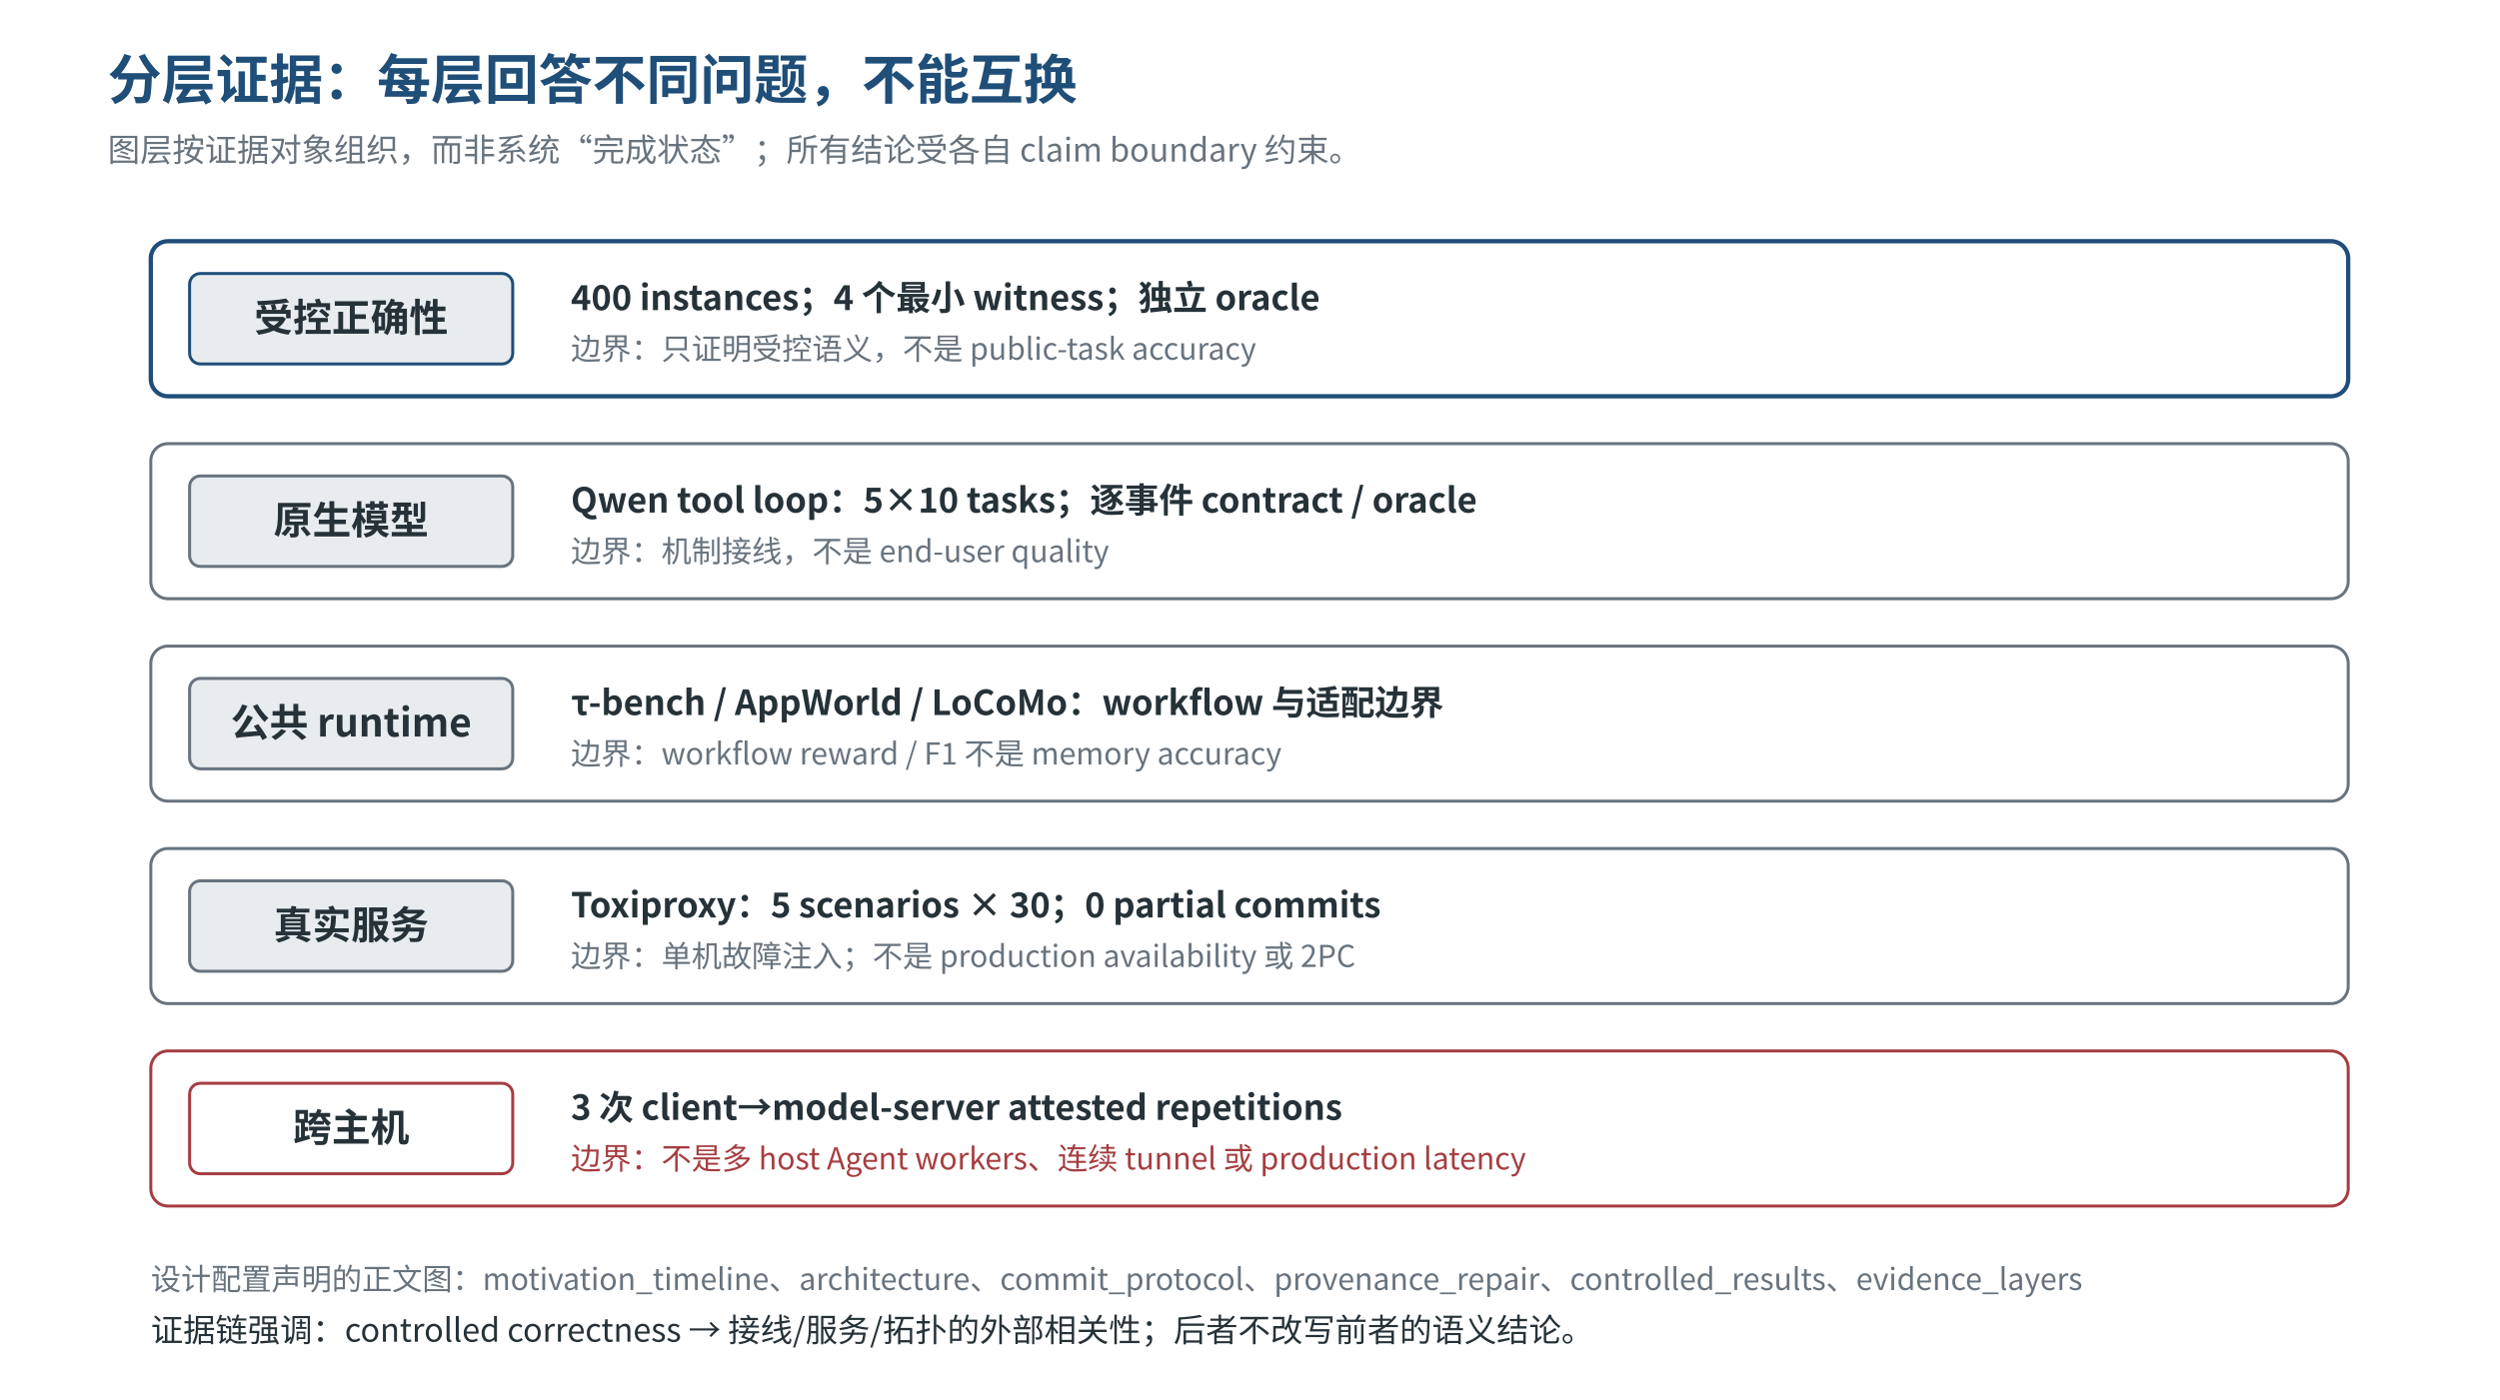
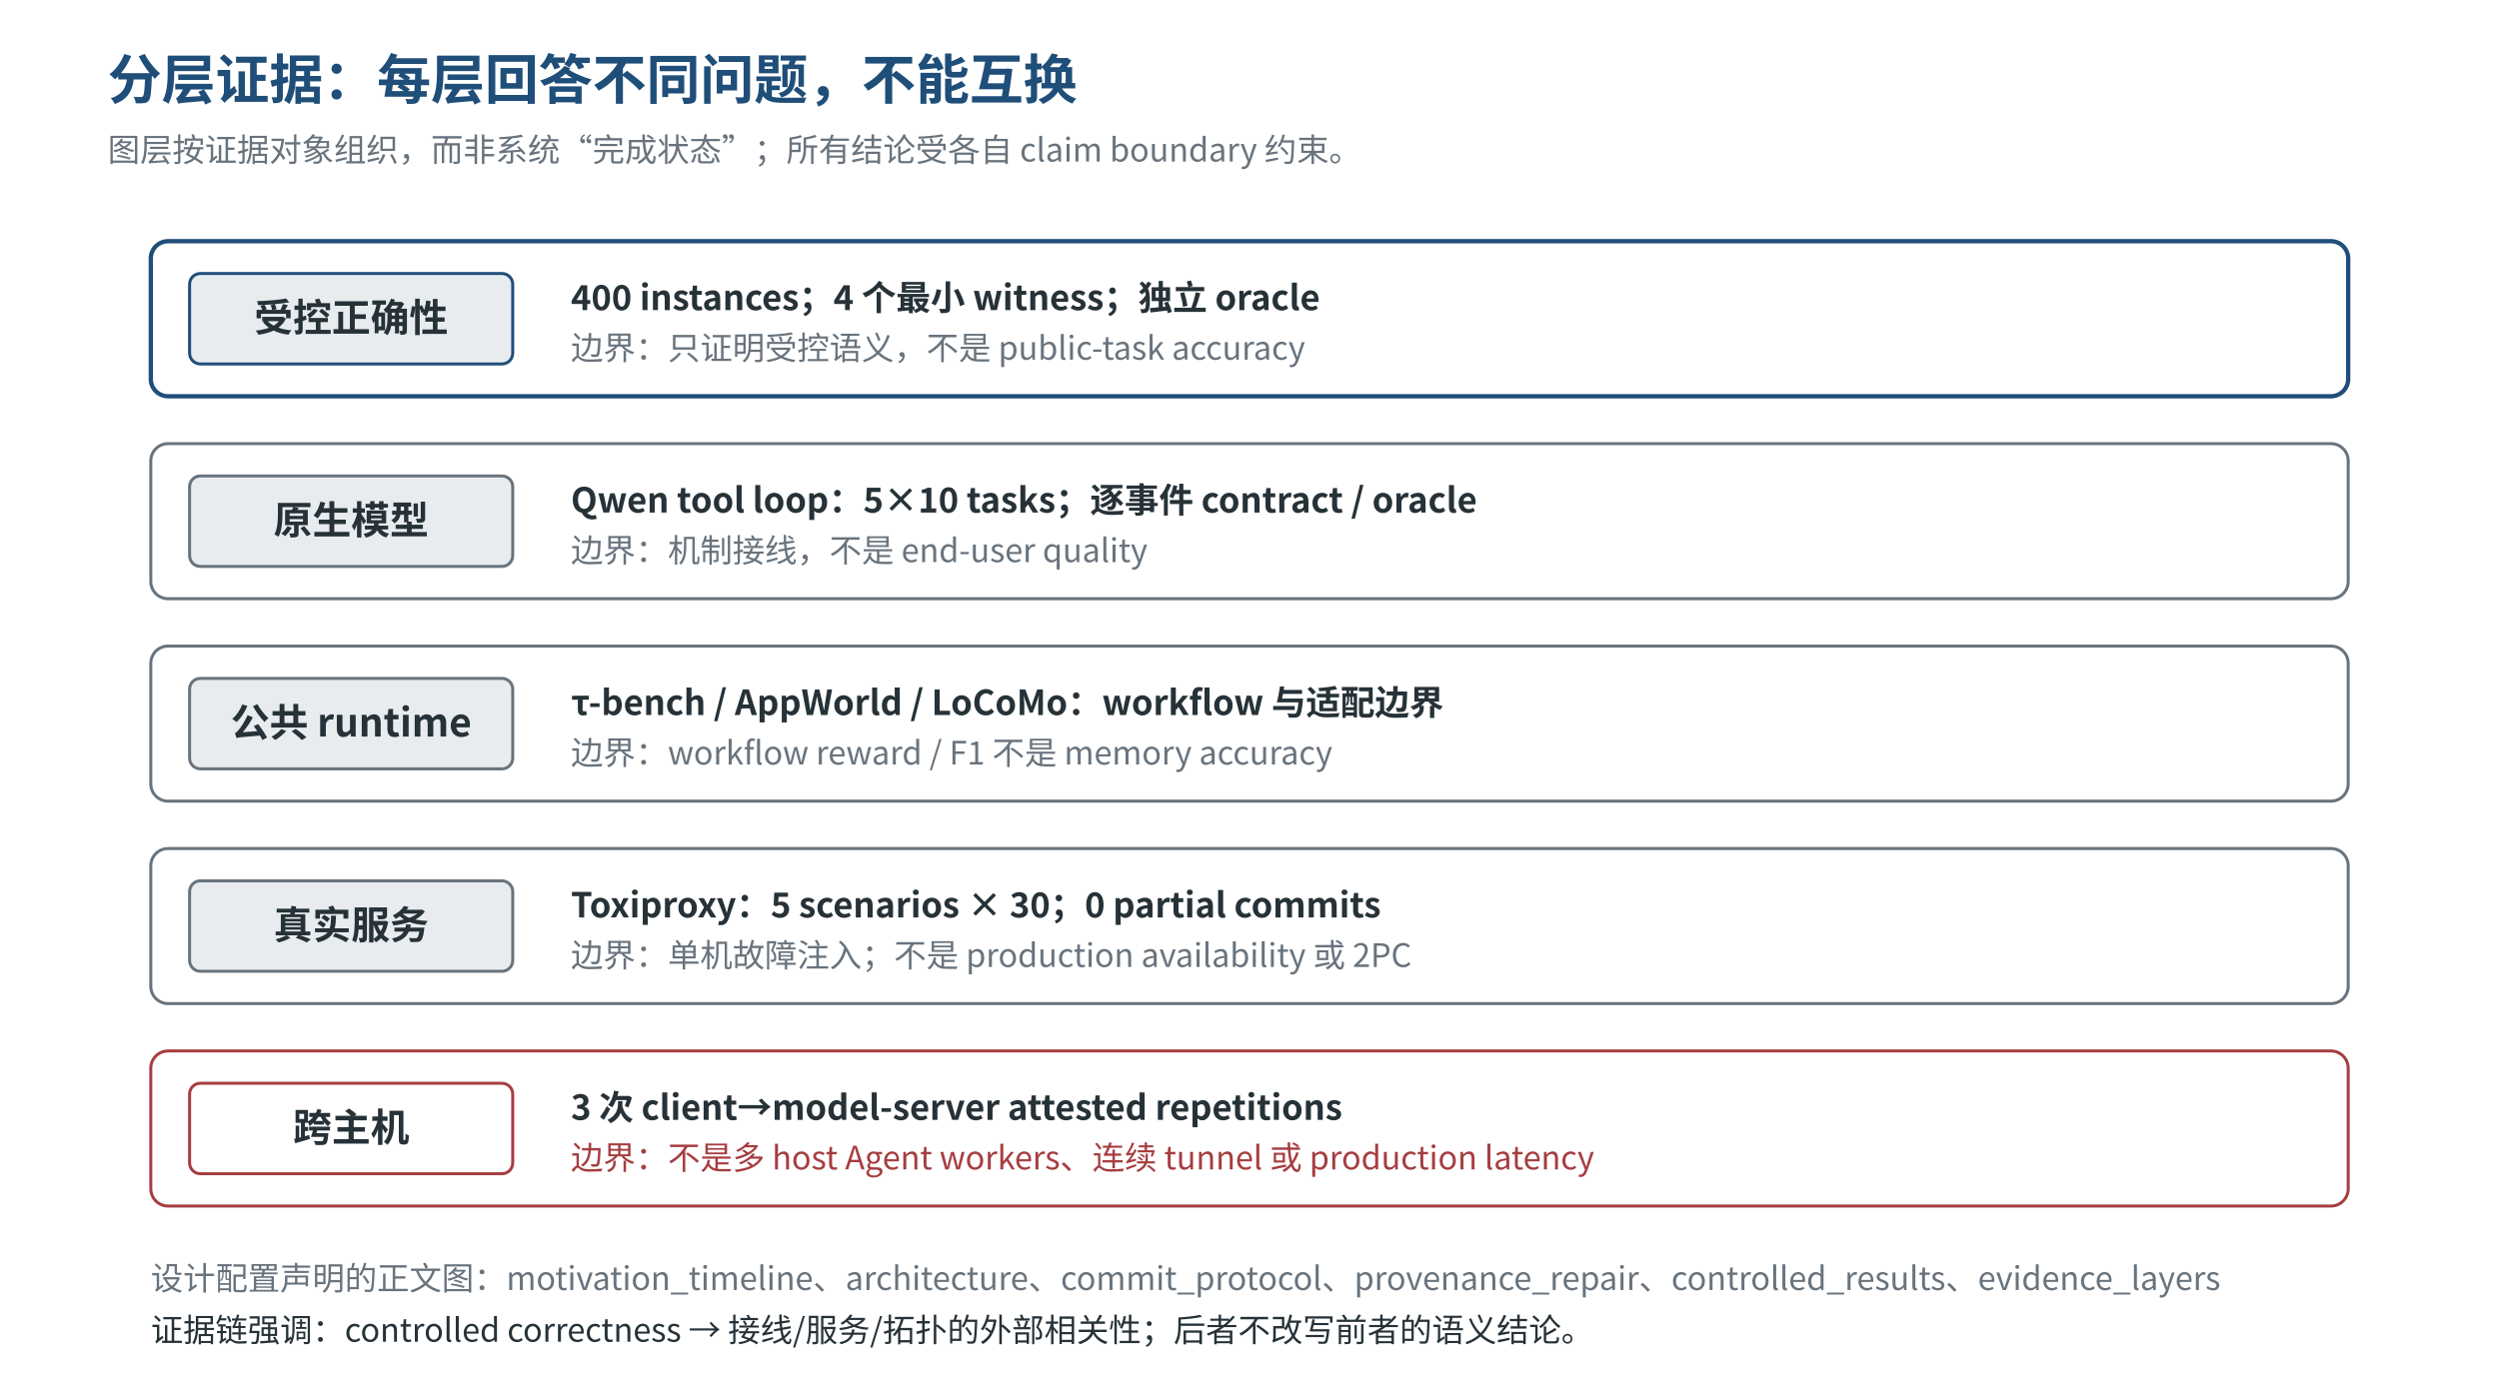
<svg xmlns="http://www.w3.org/2000/svg" width="1160" height="650" viewBox="0 0 1160 650" role="img" aria-labelledby="title desc">
  <style>text { font-family: Arial Unicode MS, Hiragino Sans GB, Noto Sans CJK SC, sans-serif; } .struct { stroke: #68737D; stroke-width: 1.4; fill: none; } .flow { stroke: #1F4E79; stroke-width: 2; fill: none; } .muted { stroke: #68737D; stroke-width: 1.2; fill: none; } .future { stroke: #A63D40; stroke-width: 1.5; stroke-dasharray: 5 4; fill: none; }</style>
  <text x="50" y="46" font-size="25" font-weight="700" fill="#1F4E79">分层证据：每层回答不同问题，不能互换</text>
  <text x="50" y="75" font-size="15" fill="#68737D">图层按证据对象组织，而非系统“完成状态”；所有结论受各自 claim boundary 约束。</text>
  <rect x="70.0" y="112.0" width="1020.0" height="72.0" rx="8" fill="none" stroke="#1F4E79" stroke-width="2" />
  <rect x="88.0" y="127.0" width="150.0" height="42.0" rx="5" fill="#E8ECEF" stroke="#1F4E79" stroke-width="1.4" />
  <text x="163.0" y="154.0" text-anchor="middle" font-size="18" font-weight="700" fill="#263238">受控正确性</text>
  <text x="265.0" y="144.0" text-anchor="start" font-size="16" font-weight="600" fill="#263238">400 instances；4 个最小 witness；独立 oracle</text>
-   <text x="265.0" y="167.0" text-anchor="start" font-size="14" font-weight="400" fill="#68737D">边界：只证明受控语义，不是 public-task accuracy</text>
+   <text x="265.0" y="167.0" text-anchor="start" font-size="15" font-weight="400" fill="#68737D">边界：只证明受控语义，不是 public-task accuracy</text>
  <rect x="70.0" y="206.0" width="1020.0" height="72.0" rx="8" fill="none" stroke="#68737D" stroke-width="1.4" />
  <rect x="88.0" y="221.0" width="150.0" height="42.0" rx="5" fill="#E8ECEF" stroke="#68737D" stroke-width="1.4" />
  <text x="163.0" y="248.0" text-anchor="middle" font-size="18" font-weight="700" fill="#263238">原生模型</text>
  <text x="265.0" y="238.0" text-anchor="start" font-size="16" font-weight="600" fill="#263238">Qwen tool loop：5×10 tasks；逐事件 contract / oracle</text>
-   <text x="265.0" y="261.0" text-anchor="start" font-size="14" font-weight="400" fill="#68737D">边界：机制接线，不是 end-user quality</text>
+   <text x="265.0" y="261.0" text-anchor="start" font-size="15" font-weight="400" fill="#68737D">边界：机制接线，不是 end-user quality</text>
  <rect x="70.0" y="300.0" width="1020.0" height="72.0" rx="8" fill="none" stroke="#68737D" stroke-width="1.4" />
  <rect x="88.0" y="315.0" width="150.0" height="42.0" rx="5" fill="#E8ECEF" stroke="#68737D" stroke-width="1.4" />
  <text x="163.0" y="342.0" text-anchor="middle" font-size="18" font-weight="700" fill="#263238">公共 runtime</text>
  <text x="265.0" y="332.0" text-anchor="start" font-size="16" font-weight="600" fill="#263238">τ-bench / AppWorld / LoCoMo：workflow 与适配边界</text>
-   <text x="265.0" y="355.0" text-anchor="start" font-size="14" font-weight="400" fill="#68737D">边界：workflow reward / F1 不是 memory accuracy</text>
+   <text x="265.0" y="355.0" text-anchor="start" font-size="15" font-weight="400" fill="#68737D">边界：workflow reward / F1 不是 memory accuracy</text>
  <rect x="70.0" y="394.0" width="1020.0" height="72.0" rx="8" fill="none" stroke="#68737D" stroke-width="1.4" />
  <rect x="88.0" y="409.0" width="150.0" height="42.0" rx="5" fill="#E8ECEF" stroke="#68737D" stroke-width="1.4" />
  <text x="163.0" y="436.0" text-anchor="middle" font-size="18" font-weight="700" fill="#263238">真实服务</text>
  <text x="265.0" y="426.0" text-anchor="start" font-size="16" font-weight="600" fill="#263238">Toxiproxy：5 scenarios × 30；0 partial commits</text>
-   <text x="265.0" y="449.0" text-anchor="start" font-size="14" font-weight="400" fill="#68737D">边界：单机故障注入；不是 production availability 或 2PC</text>
+   <text x="265.0" y="449.0" text-anchor="start" font-size="15" font-weight="400" fill="#68737D">边界：单机故障注入；不是 production availability 或 2PC</text>
  <rect x="70.0" y="488.0" width="1020.0" height="72.0" rx="8" fill="none" stroke="#A63D40" stroke-width="1.4" />
  <rect x="88.0" y="503.0" width="150.0" height="42.0" rx="5" fill="none" stroke="#A63D40" stroke-width="1.4" />
  <text x="163.0" y="530.0" text-anchor="middle" font-size="18" font-weight="700" fill="#263238">跨主机</text>
  <text x="265.0" y="520.0" text-anchor="start" font-size="16" font-weight="600" fill="#263238">3 次 client→model-server attested repetitions</text>
-   <text x="265.0" y="543.0" text-anchor="start" font-size="14" font-weight="400" fill="#A63D40">边界：不是多 host Agent workers、连续 tunnel 或 production latency</text>
-   <text x="70.0" y="599.0" text-anchor="start" font-size="14" font-weight="400" fill="#68737D">设计配置声明的正文图：motivation_timeline、architecture、commit_protocol、provenance_repair、controlled_results、evidence_layers</text>
+   <text x="265.0" y="543.0" text-anchor="start" font-size="15" font-weight="400" fill="#A63D40">边界：不是多 host Agent workers、连续 tunnel 或 production latency</text>
+   <text x="70.0" y="599.0" text-anchor="start" font-size="15" font-weight="400" fill="#68737D">设计配置声明的正文图：motivation_timeline、architecture、commit_protocol、provenance_repair、controlled_results、evidence_layers</text>
  <text x="70.0" y="623.0" text-anchor="start" font-size="15" font-weight="400" fill="#263238">证据链强调：controlled correctness → 接线/服务/拓扑的外部相关性；后者不改写前者的语义结论。</text>
</svg>
